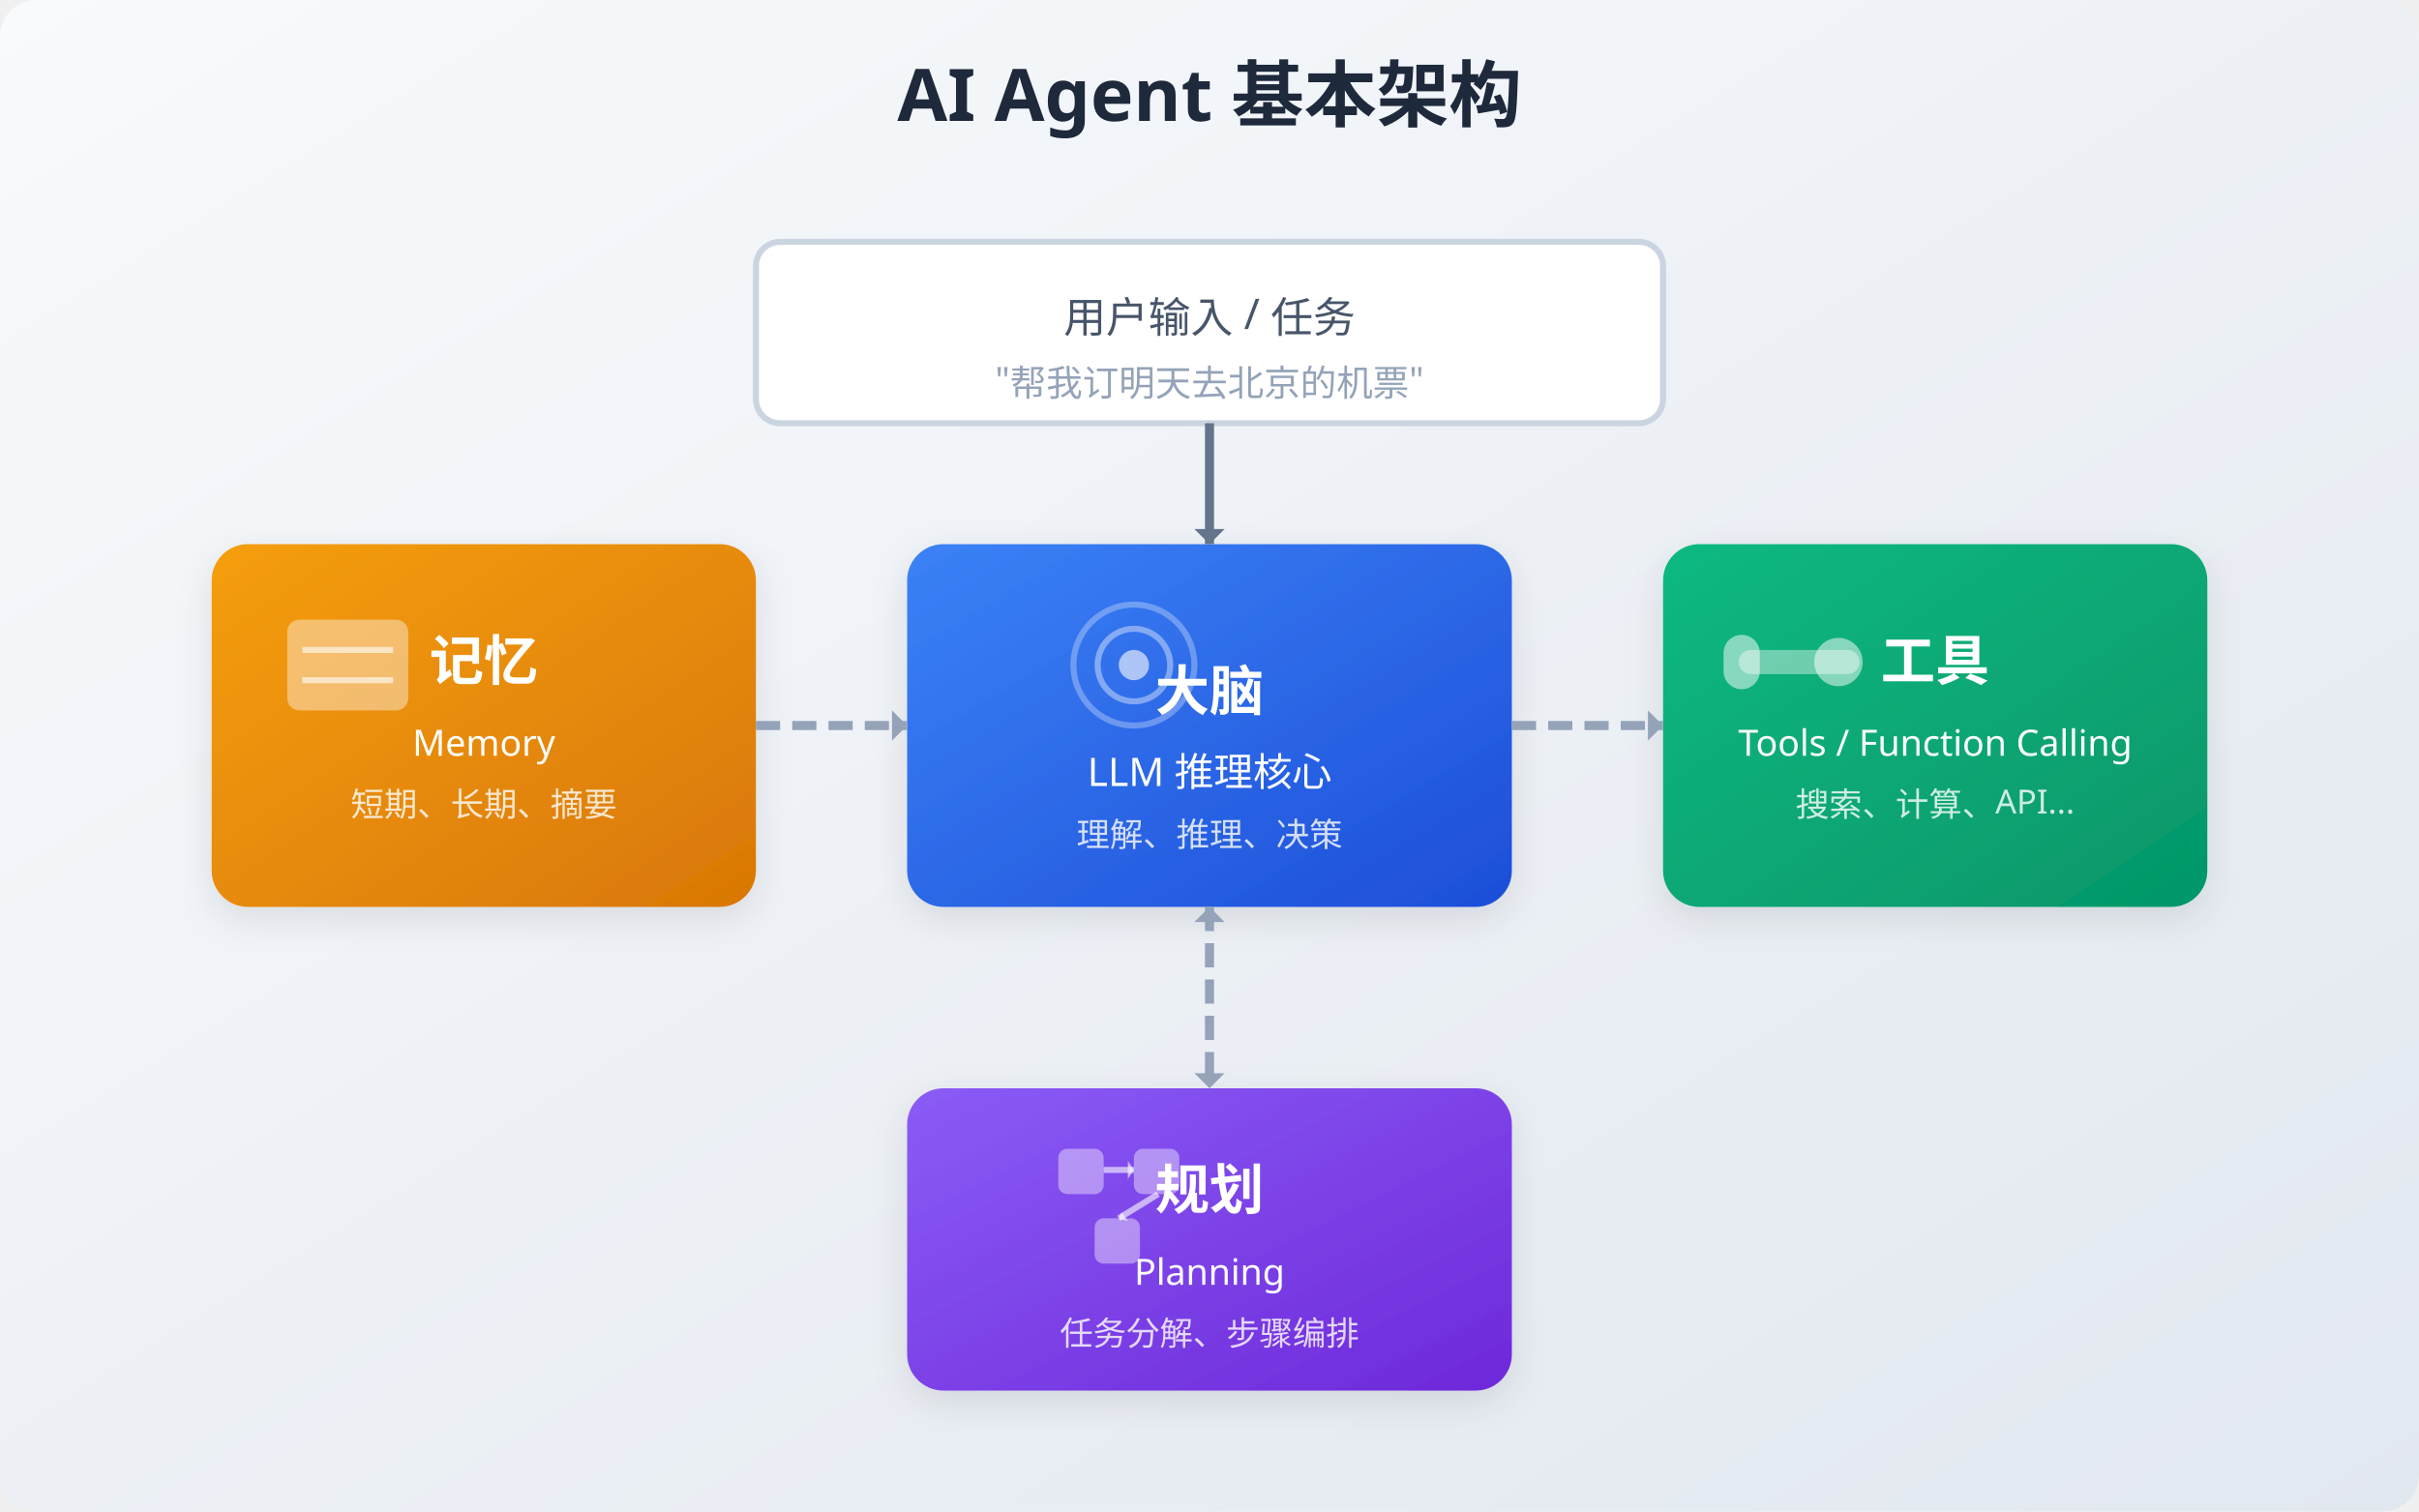
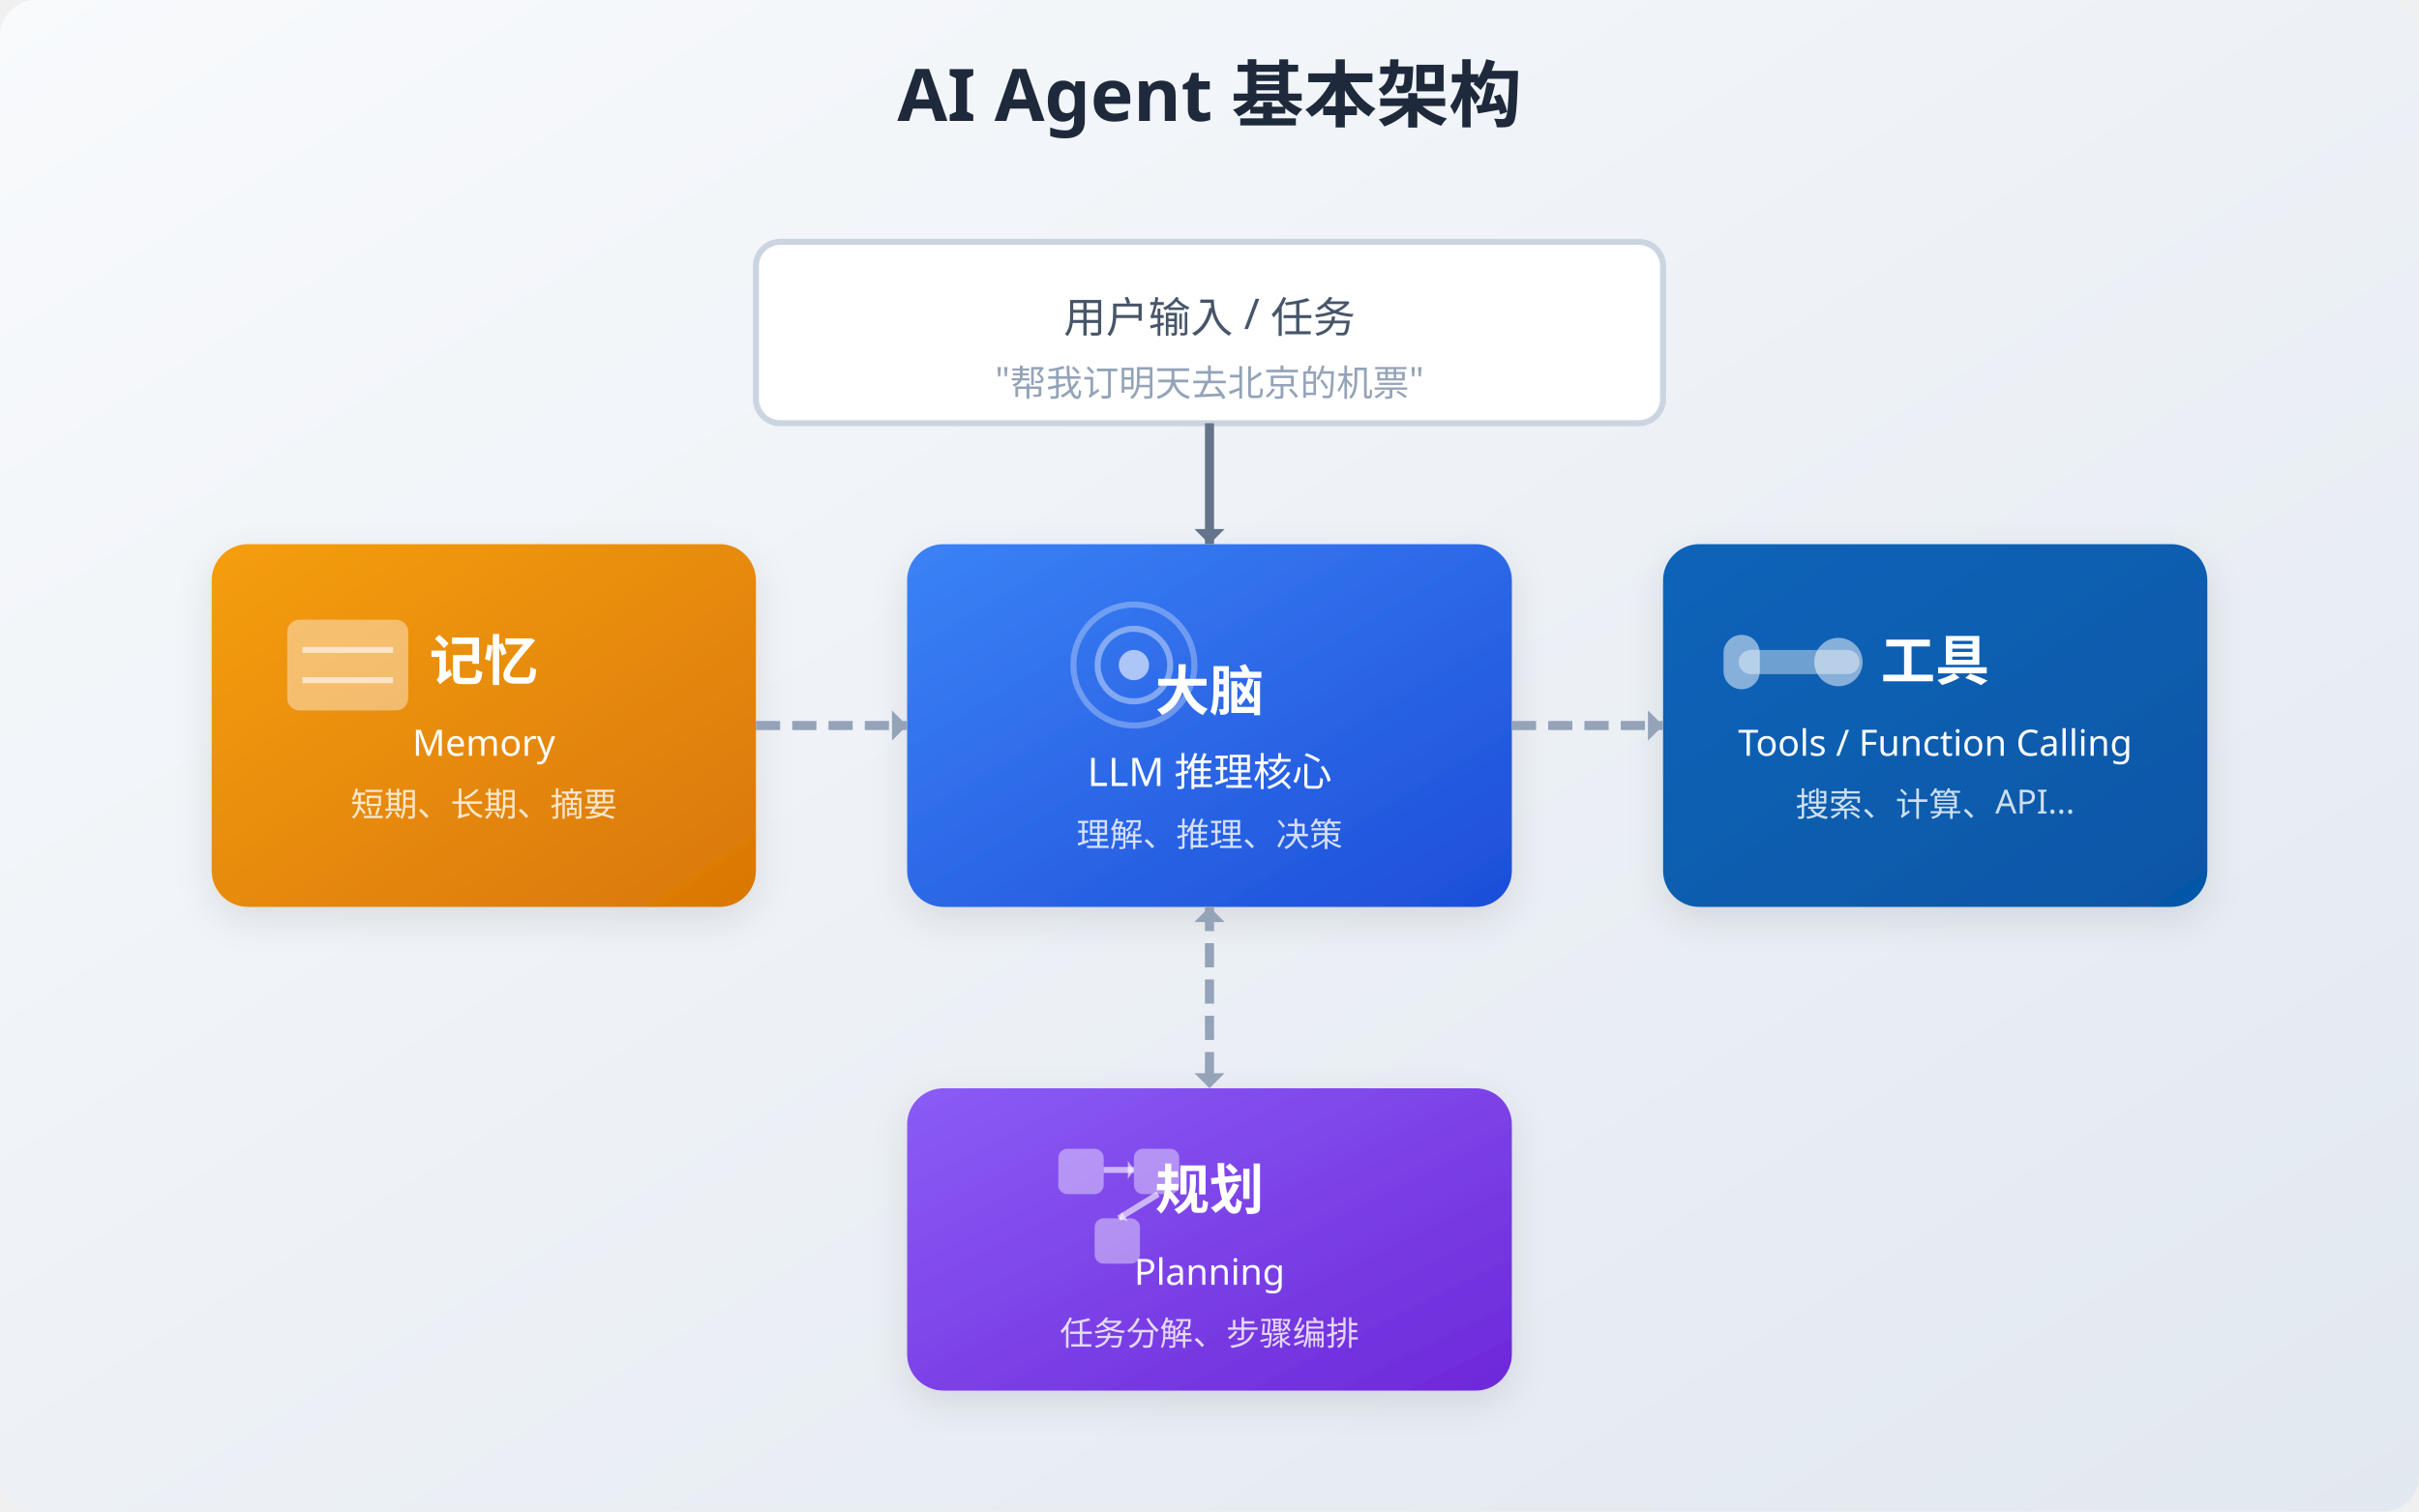
<svg xmlns="http://www.w3.org/2000/svg" viewBox="0 0 800 500" style="width:100%;height:auto;">
  <defs>
    <linearGradient id="bgGrad" x1="0%" y1="0%" x2="100%" y2="100%">
      <stop offset="0%" style="stop-color:#f8fafc;stop-opacity:1" />
      <stop offset="100%" style="stop-color:#e2e8f0;stop-opacity:1" />
    </linearGradient>
    <linearGradient id="brainGrad" x1="0%" y1="0%" x2="100%" y2="100%">
      <stop offset="0%" style="stop-color:#3b82f6;stop-opacity:1" />
      <stop offset="100%" style="stop-color:#1d4ed8;stop-opacity:1" />
    </linearGradient>
    <linearGradient id="toolGrad" x1="0%" y1="0%" x2="100%" y2="100%">
-       <stop offset="0%" style="stop-color:#10b981;stop-opacity:1" />
-       <stop offset="100%" style="stop-color:#059669;stop-opacity:1" />
+       <stop offset="0%" style="stop-color:#1064B9;stop-opacity:1" />
+       <stop offset="100%" style="stop-color:#0656A6;stop-opacity:1" />
    </linearGradient>
    <linearGradient id="memoryGrad" x1="0%" y1="0%" x2="100%" y2="100%">
      <stop offset="0%" style="stop-color:#f59e0b;stop-opacity:1" />
      <stop offset="100%" style="stop-color:#d97706;stop-opacity:1" />
    </linearGradient>
    <linearGradient id="planGrad" x1="0%" y1="0%" x2="100%" y2="100%">
      <stop offset="0%" style="stop-color:#8b5cf6;stop-opacity:1" />
      <stop offset="100%" style="stop-color:#6d28d9;stop-opacity:1" />
    </linearGradient>
    <filter id="shadow" x="-50%" y="-50%" width="200%" height="200%">
      <feDropShadow dx="0" dy="4" stdDeviation="6" flood-color="#000" flood-opacity="0.1" />
    </filter>
  </defs>
  <rect width="800" height="500" fill="url(#bgGrad)" rx="12" />
  <text x="400" y="40" text-anchor="middle" font-family="PingFang SC, Microsoft YaHei, sans-serif" font-size="24" font-weight="bold" fill="#1e293b">AI Agent 基本架构</text>
  <g filter="url(#shadow)">
    <rect x="300" y="180" width="200" height="120" fill="url(#brainGrad)" rx="12" />
    <text x="400" y="235" text-anchor="middle" font-family="PingFang SC, Microsoft YaHei, sans-serif" font-size="18" font-weight="bold" fill="white">大脑</text>
    <text x="400" y="260" text-anchor="middle" font-family="PingFang SC, Microsoft YaHei, sans-serif" font-size="13" fill="white">LLM 推理核心</text>
    <text x="400" y="280" text-anchor="middle" font-family="PingFang SC, Microsoft YaHei, sans-serif" font-size="11" fill="rgba(255,255,255,0.8)">理解、推理、决策</text>
  </g>
  <g filter="url(#shadow)">
    <rect x="550" y="180" width="180" height="120" fill="url(#toolGrad)" rx="12" />
    <text x="640" y="225" text-anchor="middle" font-family="PingFang SC, Microsoft YaHei, sans-serif" font-size="18" font-weight="bold" fill="white">工具</text>
    <text x="640" y="250" text-anchor="middle" font-family="PingFang SC, Microsoft YaHei, sans-serif" font-size="12" fill="white">Tools / Function Calling</text>
    <text x="640" y="270" text-anchor="middle" font-family="PingFang SC, Microsoft YaHei, sans-serif" font-size="11" fill="rgba(255,255,255,0.8)">搜索、计算、API...</text>
  </g>
  <g filter="url(#shadow)">
    <rect x="70" y="180" width="180" height="120" fill="url(#memoryGrad)" rx="12" />
    <text x="160" y="225" text-anchor="middle" font-family="PingFang SC, Microsoft YaHei, sans-serif" font-size="18" font-weight="bold" fill="white">记忆</text>
    <text x="160" y="250" text-anchor="middle" font-family="PingFang SC, Microsoft YaHei, sans-serif" font-size="12" fill="white">Memory</text>
    <text x="160" y="270" text-anchor="middle" font-family="PingFang SC, Microsoft YaHei, sans-serif" font-size="11" fill="rgba(255,255,255,0.8)">短期、长期、摘要</text>
  </g>
  <g filter="url(#shadow)">
    <rect x="300" y="360" width="200" height="100" fill="url(#planGrad)" rx="12" />
    <text x="400" y="400" text-anchor="middle" font-family="PingFang SC, Microsoft YaHei, sans-serif" font-size="18" font-weight="bold" fill="white">规划</text>
    <text x="400" y="425" text-anchor="middle" font-family="PingFang SC, Microsoft YaHei, sans-serif" font-size="12" fill="white">Planning</text>
    <text x="400" y="445" text-anchor="middle" font-family="PingFang SC, Microsoft YaHei, sans-serif" font-size="11" fill="rgba(255,255,255,0.8)">任务分解、步骤编排</text>
  </g>
  <line x1="250" y1="240" x2="300" y2="240" stroke="#94a3b8" stroke-width="3" stroke-dasharray="8,4" />
  <polygon points="295,235 300,240 295,245" fill="#94a3b8" />
  <line x1="500" y1="240" x2="550" y2="240" stroke="#94a3b8" stroke-width="3" stroke-dasharray="8,4" />
  <polygon points="545,235 550,240 545,245" fill="#94a3b8" />
  <line x1="400" y1="300" x2="400" y2="360" stroke="#94a3b8" stroke-width="3" stroke-dasharray="8,4" />
  <polygon points="395,355 400,360 405,355" fill="#94a3b8" />
  <polygon points="405,305 400,300 395,305" fill="#94a3b8" />
  <g>
    <rect x="250" y="80" width="300" height="60" fill="#ffffff" stroke="#cbd5e1" stroke-width="2" rx="8" />
    <text x="400" y="110" text-anchor="middle" font-family="PingFang SC, Microsoft YaHei, sans-serif" font-size="14" fill="#475569">用户输入 / 任务</text>
    <text x="400" y="130" text-anchor="middle" font-family="PingFang SC, Microsoft YaHei, sans-serif" font-size="12" fill="#94a3b8">"帮我订明天去北京的机票"</text>
  </g>
  <line x1="400" y1="140" x2="400" y2="180" stroke="#64748b" stroke-width="3" />
  <polygon points="395,175 400,180 405,175" fill="#64748b" />
  <g>
    <rect x="250" y="100" width="10" height="10" fill="transparent" />
  </g>
  <g transform="translate(350, 195)">
    <circle cx="25" cy="25" r="20" fill="none" stroke="rgba(255,255,255,0.3)" stroke-width="2" />
    <circle cx="25" cy="25" r="12" fill="none" stroke="rgba(255,255,255,0.4)" stroke-width="2" />
    <circle cx="25" cy="25" r="5" fill="rgba(255,255,255,0.6)" />
  </g>
  <g transform="translate(570, 195)">
    <rect x="5" y="20" width="40" height="8" rx="4" fill="rgba(255,255,255,0.4)" />
    <rect x="0" y="15" width="12" height="18" rx="6" fill="rgba(255,255,255,0.5)" />
    <circle cx="38" cy="24" r="8" fill="rgba(255,255,255,0.5)" />
  </g>
  <g transform="translate(90, 195)">
    <rect x="5" y="10" width="40" height="30" rx="4" fill="rgba(255,255,255,0.4)" />
    <line x1="10" y1="20" x2="40" y2="20" stroke="rgba(255,255,255,0.6)" stroke-width="2" />
    <line x1="10" y1="30" x2="40" y2="30" stroke="rgba(255,255,255,0.6)" stroke-width="2" />
  </g>
  <g transform="translate(345, 375)">
    <rect x="5" y="5" width="15" height="15" rx="3" fill="rgba(255,255,255,0.4)" />
    <rect x="30" y="5" width="15" height="15" rx="3" fill="rgba(255,255,255,0.4)" />
    <rect x="17" y="28" width="15" height="15" rx="3" fill="rgba(255,255,255,0.4)" />
    <line x1="20" y1="12" x2="30" y2="12" stroke="rgba(255,255,255,0.6)" stroke-width="2" />
    <polygon points="28,9 30,12 28,15" fill="rgba(255,255,255,0.6)" />
    <line x1="38" y1="20" x2="25" y2="28" stroke="rgba(255,255,255,0.6)" stroke-width="2" />
    <polygon points="26,26 25,28 28,29" fill="rgba(255,255,255,0.6)" />
  </g>
</svg>
